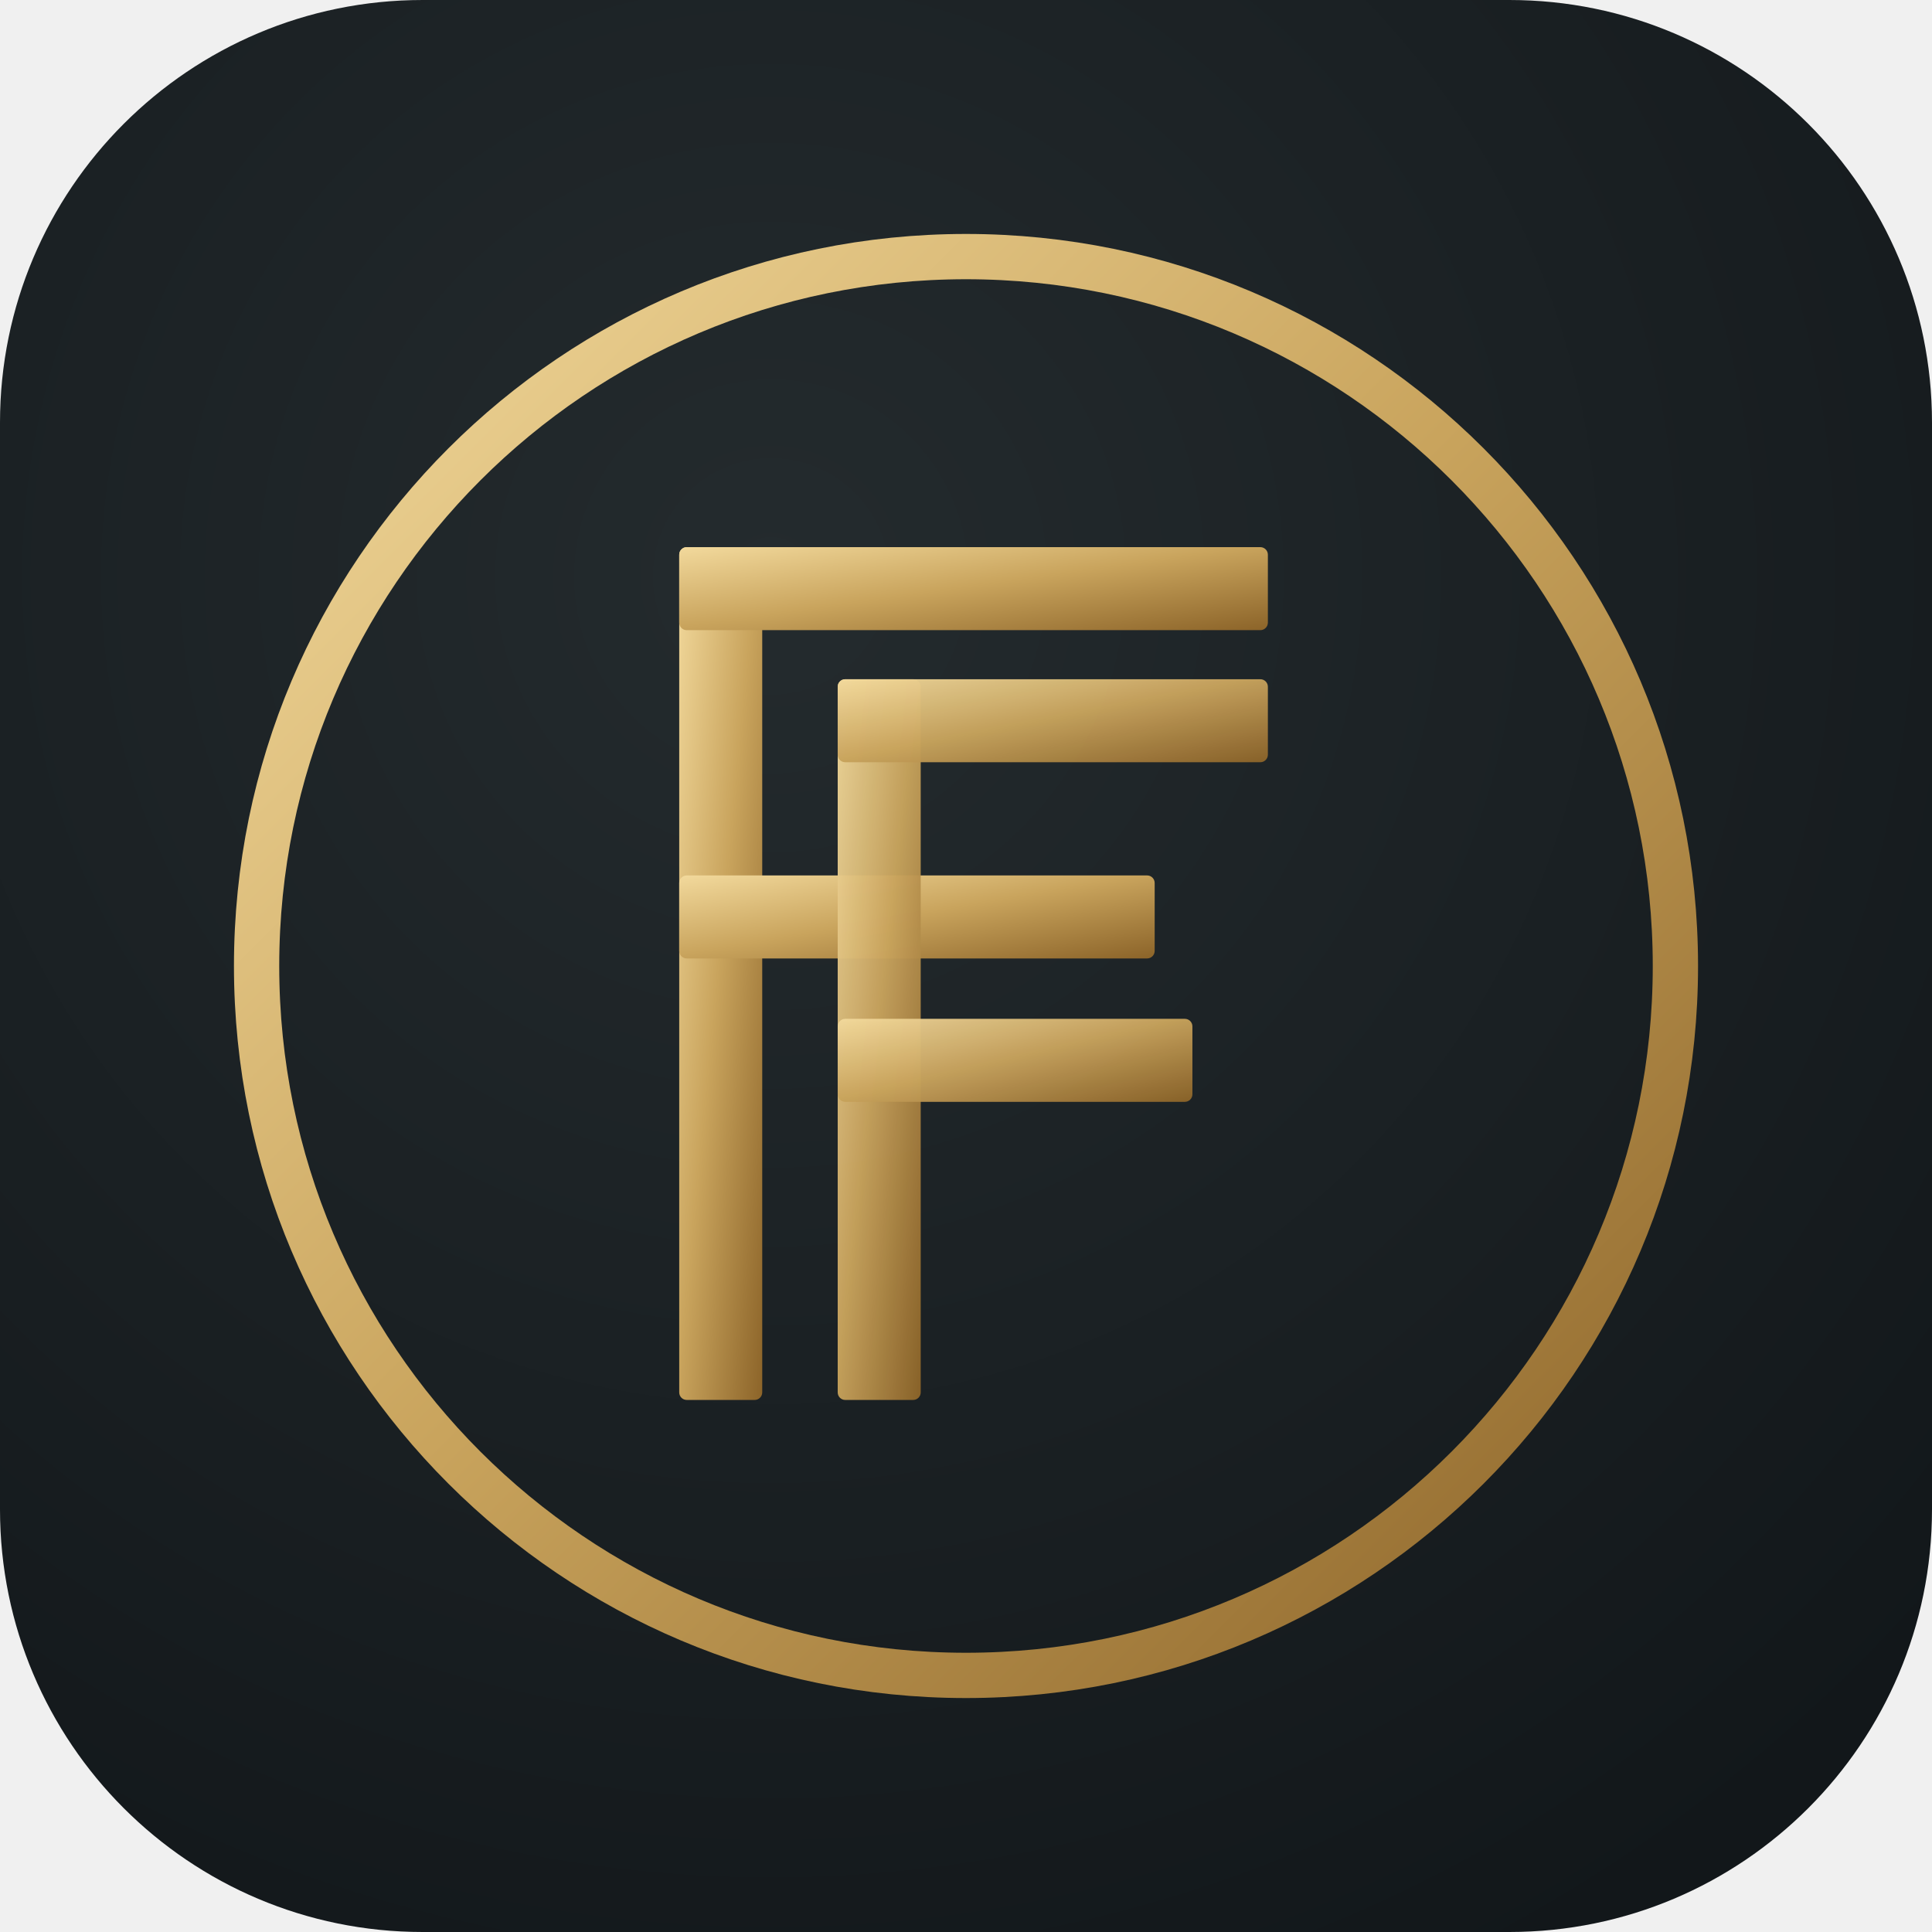
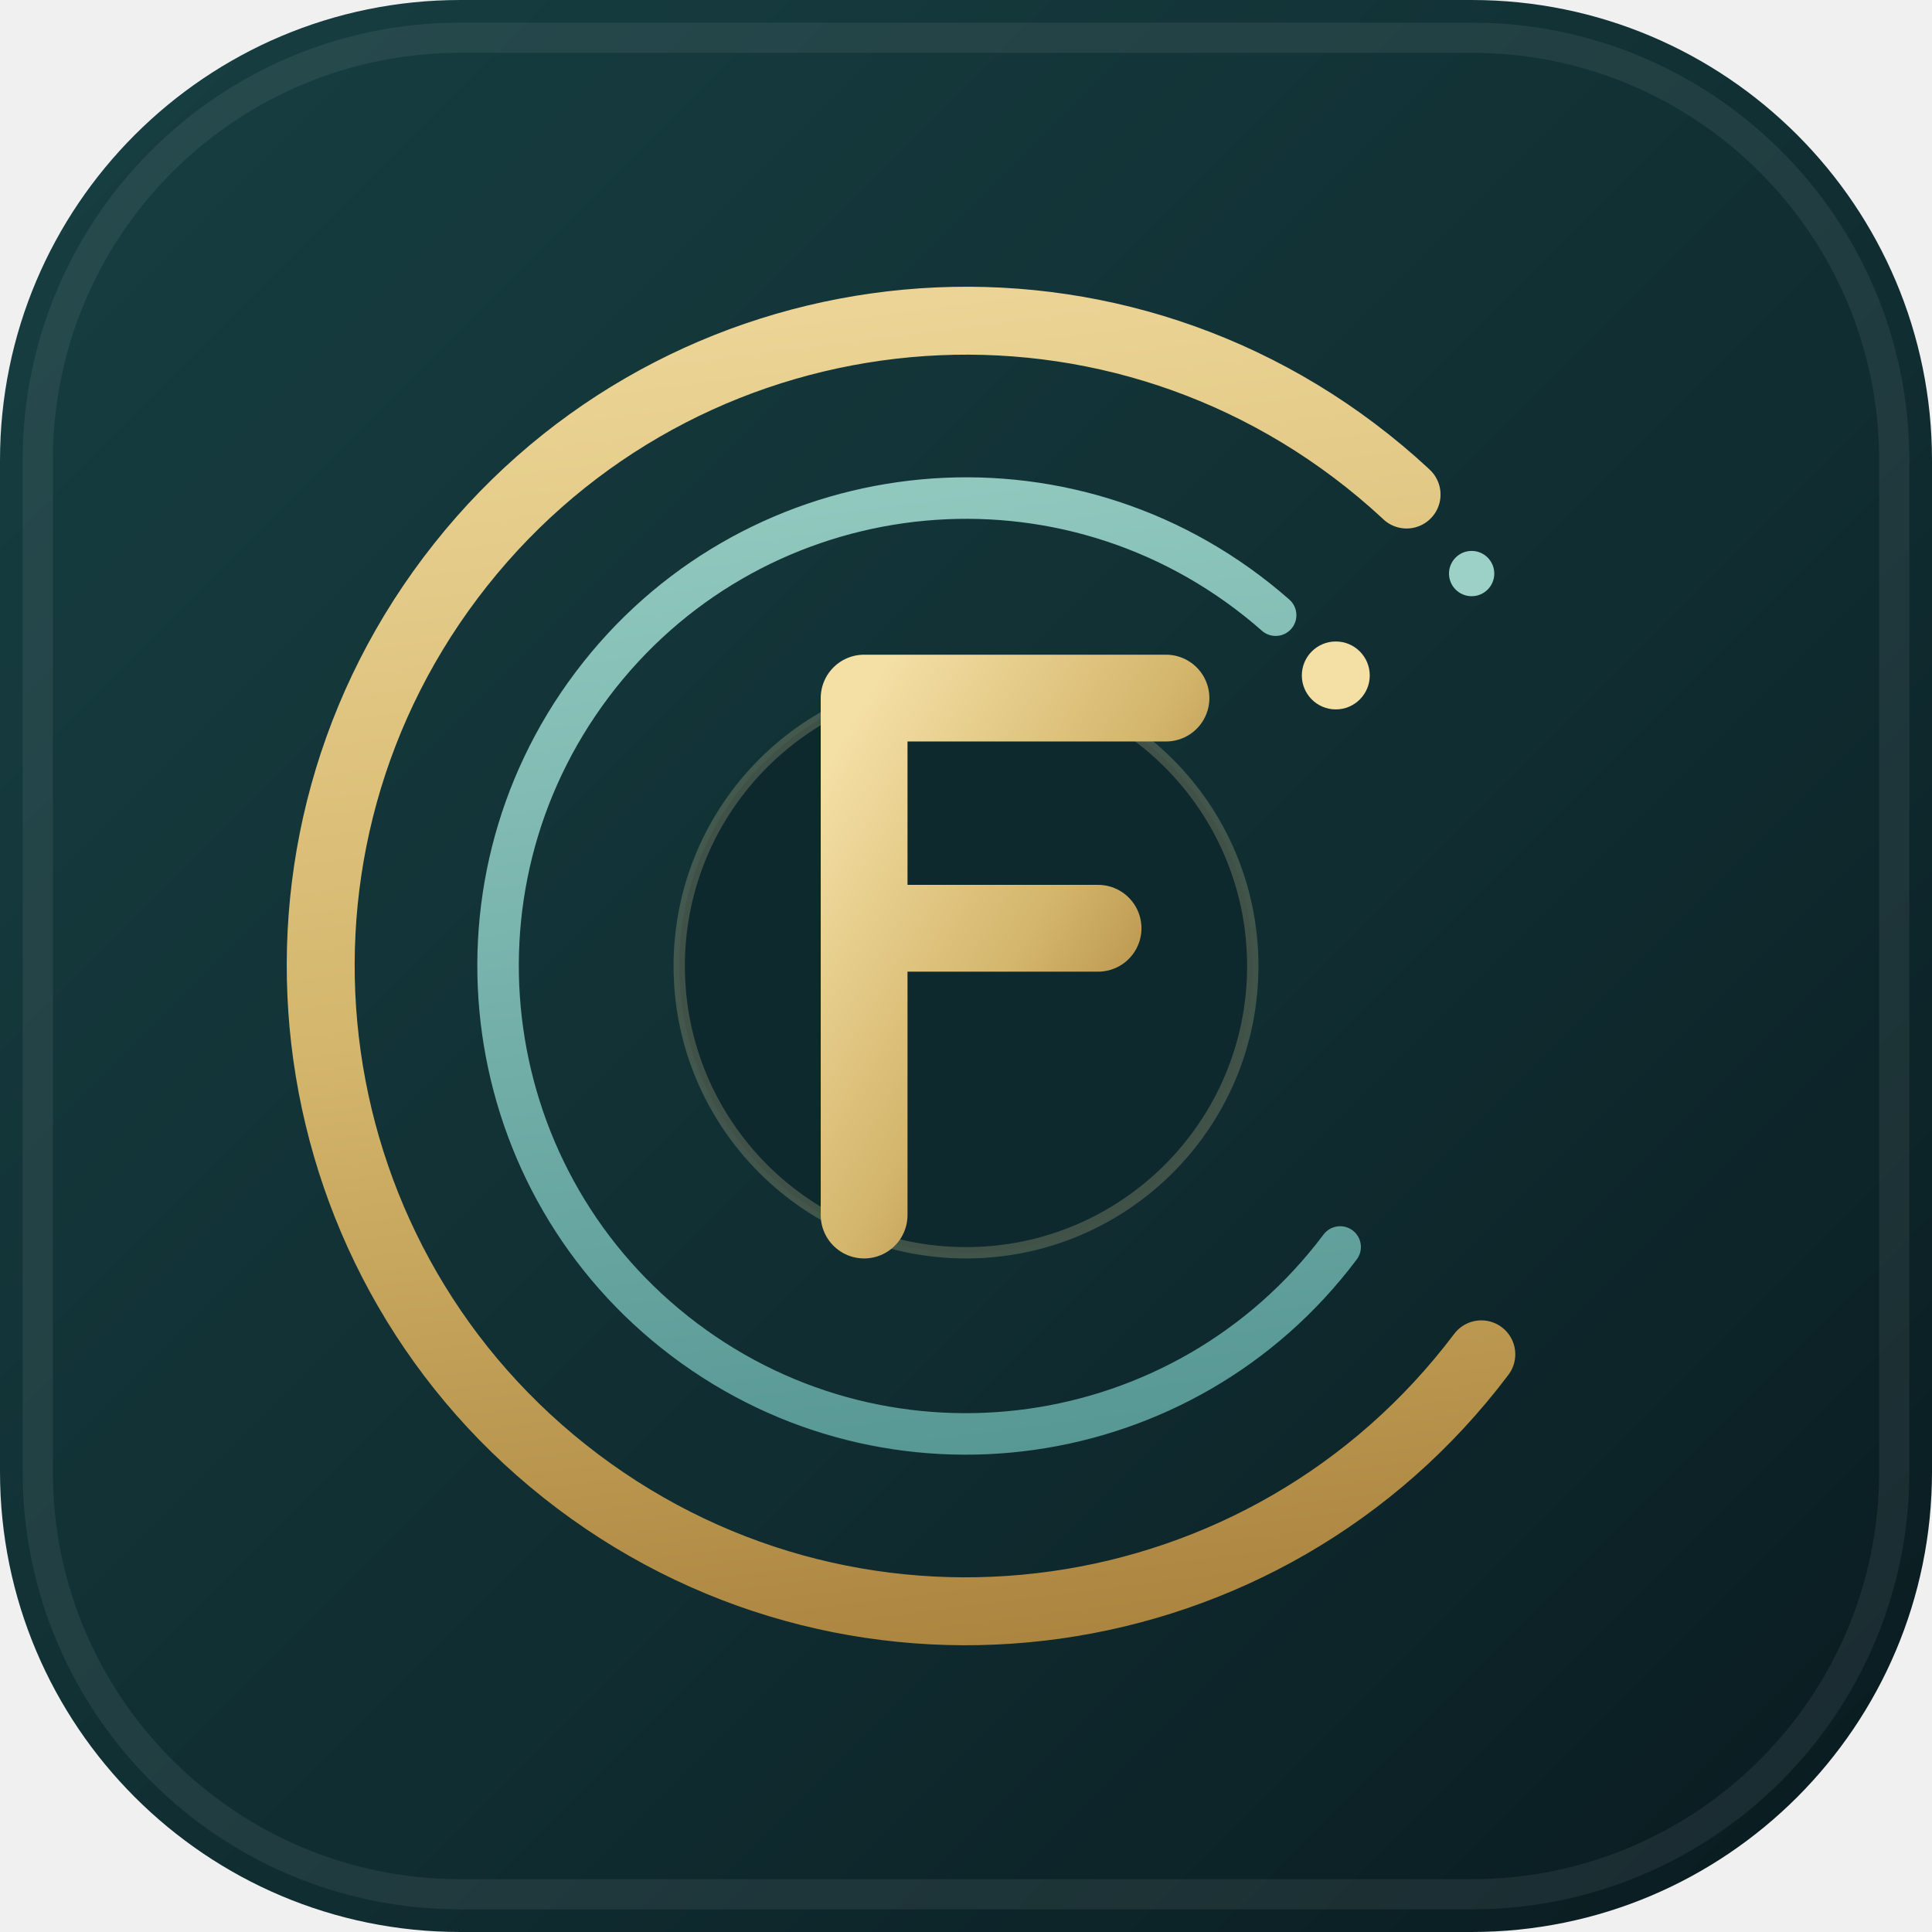
<svg xmlns="http://www.w3.org/2000/svg" viewBox="0 0 512 512" role="img" aria-labelledby="title desc">
  <defs>
-     <linearGradient id="gold" x1="0" y1="0" x2="1" y2="1">
-       <stop offset="0" stop-color="#f2d99c" />
-       <stop offset="0.48" stop-color="#c9a45d" />
-       <stop offset="1" stop-color="#8c6429" />
+     <linearGradient id="core-bg" x1="0" y1="0" x2="1" y2="1">
+       <stop offset="0" stop-color="#173f42" />
+       <stop offset="0.58" stop-color="#102d31" />
+       <stop offset="1" stop-color="#091a1f" />
    </linearGradient>
-     <radialGradient id="bg" cx="40%" cy="30%" r="85%">
-       <stop offset="0" stop-color="#242b2e" />
-       <stop offset="1" stop-color="#111619" />
-     </radialGradient>
+     <linearGradient id="core-gold" x1="0" y1="0" x2="1" y2="1">
+       <stop offset="0" stop-color="#f4dfa5" />
+       <stop offset="0.5" stop-color="#d4b66c" />
+       <stop offset="1" stop-color="#9e7430" />
+     </linearGradient>
+     <linearGradient id="core-teal" x1="0" y1="0" x2="1" y2="1">
+       <stop offset="0" stop-color="#9bd1c6" />
+       <stop offset="1" stop-color="#4d8f8d" />
+     </linearGradient>
  </defs>
-   <rect width="512" height="512" rx="112" fill="url(#bg)" />
-   <circle cx="256" cy="256" r="188" fill="none" stroke="url(#gold)" stroke-width="12" />
-   <g fill="url(#gold)">
-     <rect x="180" y="145" width="22" height="226" rx="2" />
-     <rect x="180" y="145" width="156" height="22" rx="2" />
-     <rect x="180" y="232" width="126" height="22" rx="2" />
-     <rect x="222" y="180" width="22" height="191" rx="2" opacity=".96" />
-     <rect x="222" y="180" width="114" height="22" rx="2" opacity=".96" />
-     <rect x="222" y="270" width="94" height="22" rx="2" opacity=".96" />
-   </g>
+   <rect width="512" height="512" rx="122" fill="url(#core-bg)" />
+   <rect x="10" y="10" width="492" height="492" rx="112" fill="none" stroke="#ffffff" stroke-opacity=".07" stroke-width="8" />
+   <circle cx="256" cy="256" r="171" fill="none" stroke="url(#core-gold)" stroke-width="18" stroke-linecap="round" stroke-dasharray="824 251" transform="rotate(37 256 256)" />
+   <circle cx="256" cy="256" r="124" fill="none" stroke="url(#core-teal)" stroke-width="11" stroke-linecap="round" stroke-dasharray="594 185" transform="rotate(37 256 256)" />
+   <circle cx="256" cy="256" r="76" fill="#0e292d" stroke="#f4dfa5" stroke-opacity=".22" stroke-width="3" />
+   <path d="M229 322V185H309 M229 246H291" fill="none" stroke="url(#core-gold)" stroke-width="23" stroke-linecap="round" stroke-linejoin="round" />
+   <circle cx="354" cy="179" r="9" fill="#f4dfa5" />
+   <circle cx="390" cy="152" r="6" fill="#9bd1c6" />
</svg>
